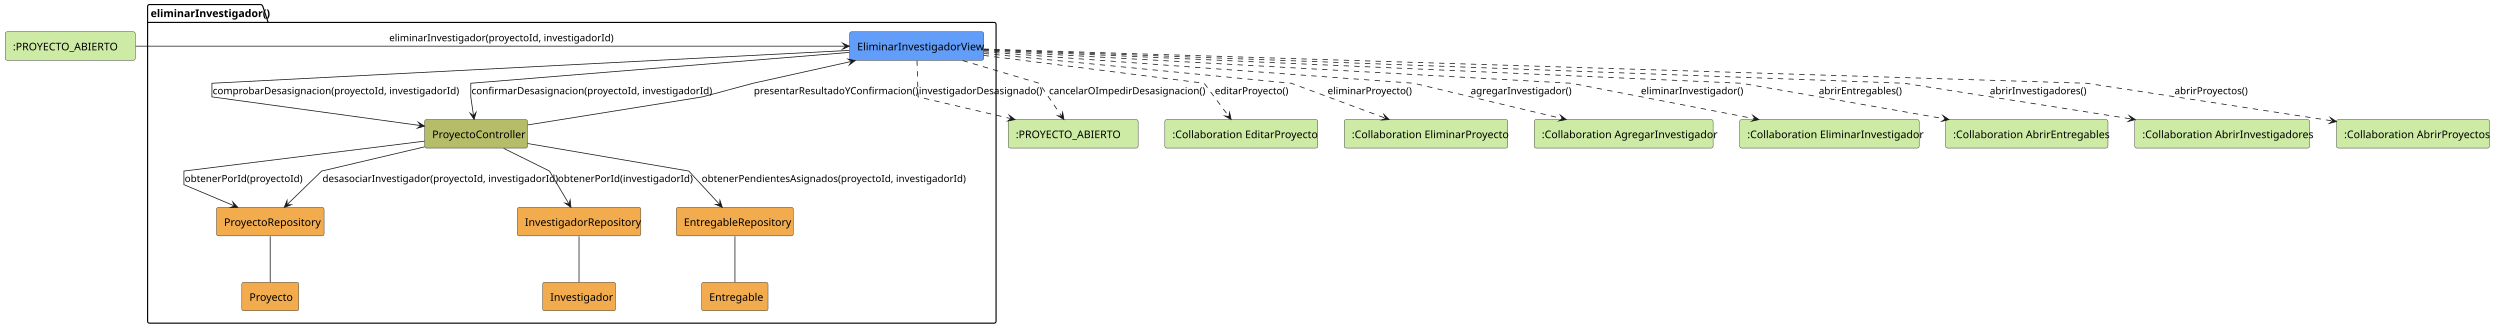
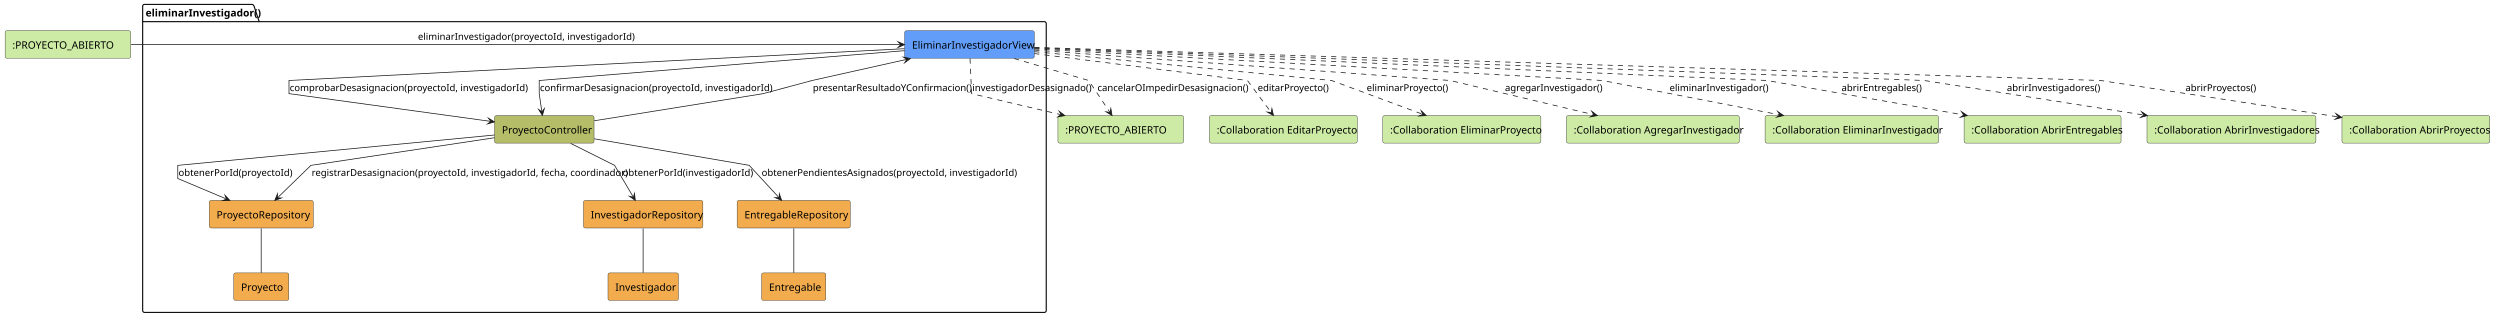
- <svg xmlns="http://www.w3.org/2000/svg" contentStyleType="text/css" data-diagram-type="DESCRIPTION" height="442px" preserveAspectRatio="none" style="width:3303px;height:442px;background:#FFFFFF;" version="1.1" viewBox="0 0 3303 442" width="3303px" zoomAndPan="magnify">
+ <svg xmlns="http://www.w3.org/2000/svg" contentStyleType="text/css" data-diagram-type="DESCRIPTION" height="442px" preserveAspectRatio="none" style="width:3417px;height:442px;background:#FFFFFF;" version="1.1" viewBox="0 0 3417 442" width="3417px" zoomAndPan="magnify">
  <defs />
  <g>
    <g class="cluster" data-qualified-name="eliminarInvestigador" data-source-line="4" id="ent0002">
-       <path d="M197.5,6 L344.755,6 A3.75,3.75 0 0 1 347.255,8.5 L354.255,29.609 L1313.5,29.609 A2.5,2.5 0 0 1 1316,32.109 L1316,424.5 A2.5,2.5 0 0 1 1313.5,427 L197.5,427 A2.5,2.5 0 0 1 195,424.5 L195,8.5 A2.5,2.5 0 0 1 197.5,6" fill="none" style="stroke:#000000;stroke-width:1.5;" />
+       <path d="M197.5,6 L344.755,6 A3.75,3.75 0 0 1 347.255,8.5 L354.255,29.609 L1427.5,29.609 A2.5,2.5 0 0 1 1430,32.109 L1430,424.5 A2.5,2.5 0 0 1 1427.5,427 L197.5,427 A2.5,2.5 0 0 1 195,424.5 L195,8.5 A2.5,2.5 0 0 1 197.5,6" fill="none" style="stroke:#000000;stroke-width:1.5;" />
      <line style="stroke:#000000;stroke-width:1.5;" x1="195" x2="354.255" y1="29.609" y2="29.609" />
      <text fill="#000000" font-family="sans-serif" font-size="14" font-weight="700" lengthAdjust="spacing" textLength="146.255" x="199" y="22.533">eliminarInvestigador()</text>
    </g>
    <g class="entity" data-qualified-name="eliminarInvestigador.EliminarInvestigadorView" data-source-line="5" id="ent0003">
-       <rect fill="#629EF9" height="37.609" rx="2.5" ry="2.5" style="stroke:#181818;stroke-width:0.5;" width="177.179" x="1122.5" y="42" />
-       <text fill="#000000" font-family="sans-serif" font-size="14" lengthAdjust="spacing" textLength="157.179" x="1132.5" y="66.533">EliminarInvestigadorView</text>
+       <rect fill="#629EF9" height="37.609" rx="2.5" ry="2.5" style="stroke:#181818;stroke-width:0.5;" width="177.179" x="1236.5" y="42" />
+       <text fill="#000000" font-family="sans-serif" font-size="14" lengthAdjust="spacing" textLength="157.179" x="1246.5" y="66.533">EliminarInvestigadorView</text>
    </g>
    <g class="entity" data-qualified-name="eliminarInvestigador.ProyectoController" data-source-line="6" id="ent0004">
-       <rect fill="#B5BD68" height="37.609" rx="2.5" ry="2.5" style="stroke:#181818;stroke-width:0.5;" width="135.938" x="561" y="158" />
-       <text fill="#000000" font-family="sans-serif" font-size="14" lengthAdjust="spacing" textLength="115.938" x="571" y="182.533">ProyectoController</text>
+       <rect fill="#B5BD68" height="37.609" rx="2.5" ry="2.5" style="stroke:#181818;stroke-width:0.5;" width="135.938" x="676" y="158" />
+       <text fill="#000000" font-family="sans-serif" font-size="14" lengthAdjust="spacing" textLength="115.938" x="686" y="182.533">ProyectoController</text>
    </g>
    <g class="entity" data-qualified-name="eliminarInvestigador.ProyectoRepository" data-source-line="7" id="ent0005">
      <rect fill="#F2AC4E" height="37.609" rx="2.5" ry="2.5" style="stroke:#181818;stroke-width:0.5;" width="142.165" x="286" y="274" />
      <text fill="#000000" font-family="sans-serif" font-size="14" lengthAdjust="spacing" textLength="122.165" x="296" y="298.533">ProyectoRepository</text>
    </g>
    <g class="entity" data-qualified-name="eliminarInvestigador.InvestigadorRepository" data-source-line="8" id="ent0006">
-       <rect fill="#F2AC4E" height="37.609" rx="2.5" ry="2.5" style="stroke:#181818;stroke-width:0.5;" width="163.185" x="683.5" y="274" />
-       <text fill="#000000" font-family="sans-serif" font-size="14" lengthAdjust="spacing" textLength="143.185" x="693.5" y="298.533">InvestigadorRepository</text>
+       <rect fill="#F2AC4E" height="37.609" rx="2.5" ry="2.5" style="stroke:#181818;stroke-width:0.5;" width="163.185" x="797.5" y="274" />
+       <text fill="#000000" font-family="sans-serif" font-size="14" lengthAdjust="spacing" textLength="143.185" x="807.5" y="298.533">InvestigadorRepository</text>
    </g>
    <g class="entity" data-qualified-name="eliminarInvestigador.EntregableRepository" data-source-line="9" id="ent0007">
-       <rect fill="#F2AC4E" height="37.609" rx="2.5" ry="2.5" style="stroke:#181818;stroke-width:0.5;" width="154.634" x="893.5" y="274" />
-       <text fill="#000000" font-family="sans-serif" font-size="14" lengthAdjust="spacing" textLength="134.634" x="903.5" y="298.533">EntregableRepository</text>
+       <rect fill="#F2AC4E" height="37.609" rx="2.5" ry="2.5" style="stroke:#181818;stroke-width:0.5;" width="154.634" x="1007.5" y="274" />
+       <text fill="#000000" font-family="sans-serif" font-size="14" lengthAdjust="spacing" textLength="134.634" x="1017.5" y="298.533">EntregableRepository</text>
    </g>
    <g class="entity" data-qualified-name="eliminarInvestigador.Proyecto" data-source-line="10" id="ent0008">
      <rect fill="#F2AC4E" height="37.609" rx="2.5" ry="2.5" style="stroke:#181818;stroke-width:0.5;" width="75.248" x="319.5" y="373" />
      <text fill="#000000" font-family="sans-serif" font-size="14" lengthAdjust="spacing" textLength="55.248" x="329.5" y="397.533">Proyecto</text>
    </g>
    <g class="entity" data-qualified-name="eliminarInvestigador.Investigador" data-source-line="11" id="ent0009">
-       <rect fill="#F2AC4E" height="37.609" rx="2.5" ry="2.5" style="stroke:#181818;stroke-width:0.5;" width="96.269" x="717" y="373" />
-       <text fill="#000000" font-family="sans-serif" font-size="14" lengthAdjust="spacing" textLength="76.269" x="727" y="397.533">Investigador</text>
+       <rect fill="#F2AC4E" height="37.609" rx="2.5" ry="2.5" style="stroke:#181818;stroke-width:0.5;" width="96.269" x="831" y="373" />
+       <text fill="#000000" font-family="sans-serif" font-size="14" lengthAdjust="spacing" textLength="76.269" x="841" y="397.533">Investigador</text>
    </g>
    <g class="entity" data-qualified-name="eliminarInvestigador.Entregable" data-source-line="12" id="ent0010">
-       <rect fill="#F2AC4E" height="37.609" rx="2.5" ry="2.5" style="stroke:#181818;stroke-width:0.5;" width="87.717" x="927" y="373" />
-       <text fill="#000000" font-family="sans-serif" font-size="14" lengthAdjust="spacing" textLength="67.717" x="937" y="397.533">Entregable</text>
+       <rect fill="#F2AC4E" height="37.609" rx="2.5" ry="2.5" style="stroke:#181818;stroke-width:0.5;" width="87.717" x="1041" y="373" />
+       <text fill="#000000" font-family="sans-serif" font-size="14" lengthAdjust="spacing" textLength="67.717" x="1051" y="397.533">Entregable</text>
    </g>
    <g class="entity" data-qualified-name="EstadoEntrada" data-source-line="3" id="ent0001">
      <rect fill="#CDEBA5" height="37.609" rx="2.5" ry="2.5" style="stroke:#181818;stroke-width:0.5;" width="171.696" x="7" y="42" />
      <text fill="#000000" font-family="sans-serif" font-size="14" lengthAdjust="spacing" textLength="151.696" x="17" y="66.533">:PROYECTO_ABIERTO</text>
    </g>
    <g class="entity" data-qualified-name="EstadoSalida" data-source-line="15" id="ent0011">
-       <rect fill="#CDEBA5" height="37.609" rx="2.5" ry="2.5" style="stroke:#181818;stroke-width:0.5;" width="171.696" x="1332" y="158" />
-       <text fill="#000000" font-family="sans-serif" font-size="14" lengthAdjust="spacing" textLength="151.696" x="1342" y="182.533">:PROYECTO_ABIERTO</text>
+       <rect fill="#CDEBA5" height="37.609" rx="2.5" ry="2.5" style="stroke:#181818;stroke-width:0.5;" width="171.696" x="1446" y="158" />
+       <text fill="#000000" font-family="sans-serif" font-size="14" lengthAdjust="spacing" textLength="151.696" x="1456" y="182.533">:PROYECTO_ABIERTO</text>
    </g>
    <g class="entity" data-qualified-name="EditarProyecto" data-source-line="16" id="ent0012">
-       <rect fill="#CDEBA5" height="37.609" rx="2.5" ry="2.5" style="stroke:#181818;stroke-width:0.5;" width="202.096" x="1539" y="158" />
-       <text fill="#000000" font-family="sans-serif" font-size="14" lengthAdjust="spacing" textLength="182.096" x="1549" y="182.533">:Collaboration EditarProyecto</text>
+       <rect fill="#CDEBA5" height="37.609" rx="2.5" ry="2.5" style="stroke:#181818;stroke-width:0.5;" width="202.096" x="1653" y="158" />
+       <text fill="#000000" font-family="sans-serif" font-size="14" lengthAdjust="spacing" textLength="182.096" x="1663" y="182.533">:Collaboration EditarProyecto</text>
    </g>
    <g class="entity" data-qualified-name="EliminarProyecto" data-source-line="17" id="ent0013">
-       <rect fill="#CDEBA5" height="37.609" rx="2.5" ry="2.5" style="stroke:#181818;stroke-width:0.5;" width="216.089" x="1776" y="158" />
-       <text fill="#000000" font-family="sans-serif" font-size="14" lengthAdjust="spacing" textLength="196.089" x="1786" y="182.533">:Collaboration EliminarProyecto</text>
+       <rect fill="#CDEBA5" height="37.609" rx="2.5" ry="2.5" style="stroke:#181818;stroke-width:0.5;" width="216.089" x="1890" y="158" />
+       <text fill="#000000" font-family="sans-serif" font-size="14" lengthAdjust="spacing" textLength="196.089" x="1900" y="182.533">:Collaboration EliminarProyecto</text>
    </g>
    <g class="entity" data-qualified-name="AgregarInvestigador" data-source-line="18" id="ent0014">
-       <rect fill="#CDEBA5" height="37.609" rx="2.5" ry="2.5" style="stroke:#181818;stroke-width:0.5;" width="236.351" x="2027" y="158" />
-       <text fill="#000000" font-family="sans-serif" font-size="14" lengthAdjust="spacing" textLength="216.351" x="2037" y="182.533">:Collaboration AgregarInvestigador</text>
+       <rect fill="#CDEBA5" height="37.609" rx="2.5" ry="2.5" style="stroke:#181818;stroke-width:0.5;" width="236.351" x="2141" y="158" />
+       <text fill="#000000" font-family="sans-serif" font-size="14" lengthAdjust="spacing" textLength="216.351" x="2151" y="182.533">:Collaboration AgregarInvestigador</text>
    </g>
    <g class="entity" data-qualified-name="EliminarInvestigador" data-source-line="19" id="ent0015">
-       <rect fill="#CDEBA5" height="37.609" rx="2.5" ry="2.5" style="stroke:#181818;stroke-width:0.5;" width="237.109" x="2298.5" y="158" />
-       <text fill="#000000" font-family="sans-serif" font-size="14" lengthAdjust="spacing" textLength="217.109" x="2308.5" y="182.533">:Collaboration EliminarInvestigador</text>
+       <rect fill="#CDEBA5" height="37.609" rx="2.5" ry="2.5" style="stroke:#181818;stroke-width:0.5;" width="237.109" x="2412.5" y="158" />
+       <text fill="#000000" font-family="sans-serif" font-size="14" lengthAdjust="spacing" textLength="217.109" x="2422.5" y="182.533">:Collaboration EliminarInvestigador</text>
    </g>
    <g class="entity" data-qualified-name="AbrirEntregables" data-source-line="20" id="ent0016">
-       <rect fill="#CDEBA5" height="37.609" rx="2.5" ry="2.5" style="stroke:#181818;stroke-width:0.5;" width="214.551" x="2570.5" y="158" />
-       <text fill="#000000" font-family="sans-serif" font-size="14" lengthAdjust="spacing" textLength="194.551" x="2580.5" y="182.533">:Collaboration AbrirEntregables</text>
+       <rect fill="#CDEBA5" height="37.609" rx="2.5" ry="2.5" style="stroke:#181818;stroke-width:0.5;" width="214.551" x="2684.5" y="158" />
+       <text fill="#000000" font-family="sans-serif" font-size="14" lengthAdjust="spacing" textLength="194.551" x="2694.5" y="182.533">:Collaboration AbrirEntregables</text>
    </g>
    <g class="entity" data-qualified-name="AbrirInvestigadores" data-source-line="21" id="ent0017">
-       <rect fill="#CDEBA5" height="37.609" rx="2.5" ry="2.5" style="stroke:#181818;stroke-width:0.5;" width="230.889" x="2820.5" y="158" />
-       <text fill="#000000" font-family="sans-serif" font-size="14" lengthAdjust="spacing" textLength="210.889" x="2830.5" y="182.533">:Collaboration AbrirInvestigadores</text>
+       <rect fill="#CDEBA5" height="37.609" rx="2.5" ry="2.5" style="stroke:#181818;stroke-width:0.5;" width="230.889" x="2934.5" y="158" />
+       <text fill="#000000" font-family="sans-serif" font-size="14" lengthAdjust="spacing" textLength="210.889" x="2944.5" y="182.533">:Collaboration AbrirInvestigadores</text>
    </g>
    <g class="entity" data-qualified-name="AbrirProyectos" data-source-line="22" id="ent0018">
-       <rect fill="#CDEBA5" height="37.609" rx="2.5" ry="2.5" style="stroke:#181818;stroke-width:0.5;" width="202.082" x="3087" y="158" />
-       <text fill="#000000" font-family="sans-serif" font-size="14" lengthAdjust="spacing" textLength="182.082" x="3097" y="182.533">:Collaboration AbrirProyectos</text>
+       <rect fill="#CDEBA5" height="37.609" rx="2.5" ry="2.5" style="stroke:#181818;stroke-width:0.5;" width="202.082" x="3201" y="158" />
+       <text fill="#000000" font-family="sans-serif" font-size="14" lengthAdjust="spacing" textLength="182.082" x="3211" y="182.533">:Collaboration AbrirProyectos</text>
    </g>
    <g class="link" data-entity-1="ent0001" data-entity-2="ent0003" data-link-type="dependency" data-source-line="24" id="lnk19">
-       <path d="M179.33,61 C386.9,61 907.2,61 1117.23,61" fill="none" id="EstadoEntrada-to-EliminarInvestigadorView" style="stroke:#181818;stroke-width:1;" />
-       <polygon fill="#181818" points="1122.23,61,1113.23,57,1117.23,61,1113.23,65,1122.23,61" style="stroke:#181818;stroke-width:1;stroke-linejoin:miter;stroke-miterlimit:10;" />
-       <text fill="#000000" font-family="sans-serif" font-size="13" lengthAdjust="spacing" textLength="273.857" x="514.25" y="54.495">eliminarInvestigador(proyectoId, investigadorId)</text>
+       <path d="M179.14,61 C404.25,61 1003.36,61 1231.3,61" fill="none" id="EstadoEntrada-to-EliminarInvestigadorView" style="stroke:#181818;stroke-width:1;" />
+       <polygon fill="#181818" points="1236.3,61,1227.3,57,1231.3,61,1227.3,65,1236.3,61" style="stroke:#181818;stroke-width:1;stroke-linejoin:miter;stroke-miterlimit:10;" />
+       <text fill="#000000" font-family="sans-serif" font-size="13" lengthAdjust="spacing" textLength="273.857" x="571.25" y="54.495">eliminarInvestigador(proyectoId, investigadorId)</text>
    </g>
    <g class="link" data-entity-1="ent0003" data-entity-2="ent0004" data-link-type="dependency" data-source-line="26" id="lnk20">
-       <path d="M1122.15,66.58 C889.45,78.58 280,110 280,110 C280,110 280,128 280,128 C280,128 454.367,151.979 555.927,165.949" fill="none" id="EliminarInvestigadorView-to-ProyectoController" style="stroke:#181818;stroke-width:1;" />
-       <polygon fill="#181818" points="560.88,166.63,552.509,161.441,555.927,165.949,551.419,169.366,560.88,166.63" style="stroke:#181818;stroke-width:1;stroke-linejoin:miter;stroke-miterlimit:10;" />
-       <text fill="#000000" font-family="sans-serif" font-size="13" lengthAdjust="spacing" textLength="304.935" x="281" y="124.495">comprobarDesasignacion(proyectoId, investigadorId)</text>
+       <path d="M1236.25,66.58 C1003.79,78.58 395,110 395,110 C395,110 395,128 395,128 C395,128 569.367,151.979 670.927,165.949" fill="none" id="EliminarInvestigadorView-to-ProyectoController" style="stroke:#181818;stroke-width:1;" />
+       <polygon fill="#181818" points="675.88,166.63,667.509,161.441,670.927,165.949,666.419,169.366,675.88,166.63" style="stroke:#181818;stroke-width:1;stroke-linejoin:miter;stroke-miterlimit:10;" />
+       <text fill="#000000" font-family="sans-serif" font-size="13" lengthAdjust="spacing" textLength="304.935" x="396" y="124.495">comprobarDesasignacion(proyectoId, investigadorId)</text>
    </g>
    <g class="link" data-entity-1="ent0004" data-entity-2="ent0003" data-link-type="dependency" data-source-line="30" id="lnk24">
-       <path d="M697.22,165.05 C785.47,150.88 928,128 928,128 C928,128 995,110 995,110 C995,110 1063.779,94.715 1125.079,81.094" fill="none" id="ProyectoController-to-EliminarInvestigadorView" style="stroke:#181818;stroke-width:1;" />
-       <polygon fill="#181818" points="1129.96,80.01,1120.307,78.057,1125.079,81.094,1122.042,85.867,1129.96,80.01" style="stroke:#181818;stroke-width:1;stroke-linejoin:miter;stroke-miterlimit:10;" />
-       <text fill="#000000" font-family="sans-serif" font-size="13" lengthAdjust="spacing" textLength="207.372" x="996" y="124.495">presentarResultadoYConfirmacion()</text>
+       <path d="M812.22,165.05 C900.47,150.88 1043,128 1043,128 C1043,128 1110,110 1110,110 C1110,110 1178.44,94.719 1239.45,81.099" fill="none" id="ProyectoController-to-EliminarInvestigadorView" style="stroke:#181818;stroke-width:1;" />
+       <polygon fill="#181818" points="1244.33,80.01,1234.675,78.067,1239.45,81.099,1236.418,85.875,1244.33,80.01" style="stroke:#181818;stroke-width:1;stroke-linejoin:miter;stroke-miterlimit:10;" />
+       <text fill="#000000" font-family="sans-serif" font-size="13" lengthAdjust="spacing" textLength="207.372" x="1111" y="124.495">presentarResultadoYConfirmacion()</text>
    </g>
    <g class="link" data-entity-1="ent0003" data-entity-2="ent0004" data-link-type="dependency" data-source-line="31" id="lnk25">
-       <path d="M1122.18,69.24 C957.64,82.65 622,110 622,110 C622,110 622,128 622,128 C622,128 623.649,139.312 625.629,152.902" fill="none" id="EliminarInvestigadorView-to-ProyectoController-1" style="stroke:#181818;stroke-width:1;" />
-       <polygon fill="#181818" points="626.35,157.85,629.011,148.367,625.629,152.902,621.094,149.521,626.35,157.85" style="stroke:#181818;stroke-width:1;stroke-linejoin:miter;stroke-miterlimit:10;" />
-       <text fill="#000000" font-family="sans-serif" font-size="13" lengthAdjust="spacing" textLength="296.975" x="623" y="124.495">confirmarDesasignacion(proyectoId, investigadorId)</text>
+       <path d="M1236.33,69.24 C1072.07,82.65 737,110 737,110 C737,110 737,128 737,128 C737,128 738.649,139.312 740.629,152.902" fill="none" id="EliminarInvestigadorView-to-ProyectoController-1" style="stroke:#181818;stroke-width:1;" />
+       <polygon fill="#181818" points="741.35,157.85,744.011,148.367,740.629,152.902,736.094,149.521,741.35,157.85" style="stroke:#181818;stroke-width:1;stroke-linejoin:miter;stroke-miterlimit:10;" />
+       <text fill="#000000" font-family="sans-serif" font-size="13" lengthAdjust="spacing" textLength="296.975" x="738" y="124.495">confirmarDesasignacion(proyectoId, investigadorId)</text>
    </g>
    <g class="link" data-entity-1="ent0004" data-entity-2="ent0005" data-link-type="dependency" data-source-line="27" id="lnk21">
-       <path d="M560.88,186.47 C450.07,200.25 243,226 243,226 C243,226 243,244 243,244 C243,244 277.272,258.43 309.622,272.05" fill="none" id="ProyectoController-to-ProyectoRepository" style="stroke:#181818;stroke-width:1;" />
+       <path d="M675.91,184.52 C538.93,197.65 243,226 243,226 C243,226 243,244 243,244 C243,244 277.272,258.43 309.622,272.05" fill="none" id="ProyectoController-to-ProyectoRepository" style="stroke:#181818;stroke-width:1;" />
      <polygon fill="#181818" points="314.23,273.99,307.487,266.811,309.622,272.05,304.383,274.184,314.23,273.99" style="stroke:#181818;stroke-width:1;stroke-linejoin:miter;stroke-miterlimit:10;" />
      <text fill="#000000" font-family="sans-serif" font-size="13" lengthAdjust="spacing" textLength="144.523" x="244" y="240.495">obtenerPorId(proyectoId)</text>
    </g>
    <g class="link" data-entity-1="ent0004" data-entity-2="ent0005" data-link-type="dependency" data-source-line="32" id="lnk26">
-       <path d="M560.79,194.05 C501.48,208 425,226 425,226 C425,226 399.297,250.936 379.167,270.486" fill="none" id="ProyectoController-to-ProyectoRepository-1" style="stroke:#181818;stroke-width:1;" />
+       <path d="M675.96,188.24 C582.27,202.34 425,226 425,226 C425,226 399.297,250.936 379.167,270.486" fill="none" id="ProyectoController-to-ProyectoRepository-1" style="stroke:#181818;stroke-width:1;" />
      <polygon fill="#181818" points="375.58,273.97,384.823,270.569,379.167,270.486,379.25,264.83,375.58,273.97" style="stroke:#181818;stroke-width:1;stroke-linejoin:miter;stroke-miterlimit:10;" />
-       <text fill="#000000" font-family="sans-serif" font-size="13" lengthAdjust="spacing" textLength="291.211" x="426" y="240.495">desasociarInvestigador(proyectoId, investigadorId)</text>
+       <text fill="#000000" font-family="sans-serif" font-size="13" lengthAdjust="spacing" textLength="405.38" x="426" y="240.495">registrarDesasignacion(proyectoId, investigadorId, fecha, coordinador)</text>
    </g>
    <g class="link" data-entity-1="ent0004" data-entity-2="ent0006" data-link-type="dependency" data-source-line="28" id="lnk22">
-       <path d="M665.4,196.01 C692.92,209.63 726,226 726,226 C726,226 740.258,250.114 751.798,269.664" fill="none" id="ProyectoController-to-InvestigadorRepository" style="stroke:#181818;stroke-width:1;" />
-       <polygon fill="#181818" points="754.34,273.97,753.21,264.186,751.798,269.664,746.32,268.253,754.34,273.97" style="stroke:#181818;stroke-width:1;stroke-linejoin:miter;stroke-miterlimit:10;" />
-       <text fill="#000000" font-family="sans-serif" font-size="13" lengthAdjust="spacing" textLength="164.76" x="737" y="240.495">obtenerPorId(investigadorId)</text>
+       <path d="M780.02,196.01 C807.26,209.63 840,226 840,226 C840,226 854.258,250.114 865.798,269.664" fill="none" id="ProyectoController-to-InvestigadorRepository" style="stroke:#181818;stroke-width:1;" />
+       <polygon fill="#181818" points="868.34,273.97,867.21,264.186,865.798,269.664,860.32,268.253,868.34,273.97" style="stroke:#181818;stroke-width:1;stroke-linejoin:miter;stroke-miterlimit:10;" />
+       <text fill="#000000" font-family="sans-serif" font-size="13" lengthAdjust="spacing" textLength="164.76" x="851" y="240.495">obtenerPorId(investigadorId)</text>
    </g>
    <g class="link" data-entity-1="ent0004" data-entity-2="ent0007" data-link-type="dependency" data-source-line="29" id="lnk23">
-       <path d="M697.02,189.62 C780.18,203.83 910,226 910,226 C910,226 932.877,250.747 950.937,270.297" fill="none" id="ProyectoController-to-EntregableRepository" style="stroke:#181818;stroke-width:1;" />
-       <polygon fill="#181818" points="954.33,273.97,951.161,264.645,950.937,270.297,945.285,270.073,954.33,273.97" style="stroke:#181818;stroke-width:1;stroke-linejoin:miter;stroke-miterlimit:10;" />
-       <text fill="#000000" font-family="sans-serif" font-size="13" lengthAdjust="spacing" textLength="327.374" x="927" y="240.495">obtenerPendientesAsignados(proyectoId, investigadorId)</text>
+       <path d="M812.14,189.68 C895.02,203.89 1024,226 1024,226 C1024,226 1046.877,250.747 1064.937,270.297" fill="none" id="ProyectoController-to-EntregableRepository" style="stroke:#181818;stroke-width:1;" />
+       <polygon fill="#181818" points="1068.33,273.97,1065.161,264.645,1064.937,270.297,1059.285,270.073,1068.33,273.97" style="stroke:#181818;stroke-width:1;stroke-linejoin:miter;stroke-miterlimit:10;" />
+       <text fill="#000000" font-family="sans-serif" font-size="13" lengthAdjust="spacing" textLength="327.374" x="1041" y="240.495">obtenerPendientesAsignados(proyectoId, investigadorId)</text>
    </g>
    <g class="link" data-entity-1="ent0005" data-entity-2="ent0008" data-link-type="association" data-source-line="33" id="lnk27">
      <path d="M357,312.24 C357,329.59 357,355.52 357,372.84" fill="none" id="ProyectoRepository-Proyecto" style="stroke:#181818;stroke-width:1;" />
    </g>
    <g class="link" data-entity-1="ent0006" data-entity-2="ent0009" data-link-type="association" data-source-line="34" id="lnk28">
-       <path d="M765,312.24 C765,329.59 765,355.52 765,372.84" fill="none" id="InvestigadorRepository-Investigador" style="stroke:#181818;stroke-width:1;" />
+       <path d="M879,312.24 C879,329.59 879,355.52 879,372.84" fill="none" id="InvestigadorRepository-Investigador" style="stroke:#181818;stroke-width:1;" />
    </g>
    <g class="link" data-entity-1="ent0007" data-entity-2="ent0010" data-link-type="association" data-source-line="35" id="lnk29">
-       <path d="M971,312.24 C971,329.59 971,355.52 971,372.84" fill="none" id="EntregableRepository-Entregable" style="stroke:#181818;stroke-width:1;" />
+       <path d="M1085,312.24 C1085,329.59 1085,355.52 1085,372.84" fill="none" id="EntregableRepository-Entregable" style="stroke:#181818;stroke-width:1;" />
    </g>
    <g class="link" data-entity-1="ent0003" data-entity-2="ent0011" data-link-type="dependency" data-source-line="36" id="lnk30">
-       <path d="M1211.55,80.03 C1212.14,99.58 1213,128 1213,128 C1213,128 1278.042,143.23 1336.212,156.85" fill="none" id="EliminarInvestigadorView-to-EstadoSalida" style="stroke:#181818;stroke-width:1;stroke-dasharray:7,7;" />
-       <polygon fill="#181818" points="1341.08,157.99,1333.229,152.044,1336.212,156.85,1331.405,159.833,1341.08,157.99" style="stroke:#181818;stroke-width:1;stroke-linejoin:miter;stroke-miterlimit:10;" />
-       <text fill="#000000" font-family="sans-serif" font-size="13" lengthAdjust="spacing" textLength="154.642" x="1214" y="124.495">investigadorDesasignado()</text>
+       <path d="M1325.82,80.03 C1326.71,99.58 1328,128 1328,128 C1328,128 1392.703,143.225 1450.593,156.845" fill="none" id="EliminarInvestigadorView-to-EstadoSalida" style="stroke:#181818;stroke-width:1;stroke-dasharray:7,7;" />
+       <polygon fill="#181818" points="1455.46,157.99,1447.615,152.035,1450.593,156.845,1445.783,159.822,1455.46,157.99" style="stroke:#181818;stroke-width:1;stroke-linejoin:miter;stroke-miterlimit:10;" />
+       <text fill="#000000" font-family="sans-serif" font-size="13" lengthAdjust="spacing" textLength="154.642" x="1329" y="124.495">investigadorDesasignado()</text>
    </g>
    <g class="link" data-entity-1="ent0003" data-entity-2="ent0011" data-link-type="dependency" data-source-line="37" id="lnk31">
-       <path d="M1271.78,80.01 C1317.75,93.63 1373,110 1373,110 C1373,110 1389.565,134.288 1402.885,153.838" fill="none" id="EliminarInvestigadorView-to-EstadoSalida-1" style="stroke:#181818;stroke-width:1;stroke-dasharray:7,7;" />
-       <polygon fill="#181818" points="1405.7,157.97,1403.938,148.28,1402.885,153.838,1397.327,152.785,1405.7,157.97" style="stroke:#181818;stroke-width:1;stroke-linejoin:miter;stroke-miterlimit:10;" />
-       <text fill="#000000" font-family="sans-serif" font-size="13" lengthAdjust="spacing" textLength="196.53" x="1386" y="124.495">cancelarOImpedirDesasignacion()</text>
+       <path d="M1386.16,80.01 C1432.41,93.63 1488,110 1488,110 C1488,110 1504.177,134.259 1517.207,153.809" fill="none" id="EliminarInvestigadorView-to-EstadoSalida-1" style="stroke:#181818;stroke-width:1;stroke-dasharray:7,7;" />
+       <polygon fill="#181818" points="1519.98,157.97,1518.317,148.263,1517.207,153.809,1511.66,152.699,1519.98,157.97" style="stroke:#181818;stroke-width:1;stroke-linejoin:miter;stroke-miterlimit:10;" />
+       <text fill="#000000" font-family="sans-serif" font-size="13" lengthAdjust="spacing" textLength="196.53" x="1500" y="124.495">cancelarOImpedirDesasignacion()</text>
    </g>
    <g class="link" data-entity-1="ent0003" data-entity-2="ent0012" data-link-type="dependency" data-source-line="38" id="lnk32">
-       <path d="M1299.61,73.19 C1411.9,87.38 1591,110 1591,110 C1591,110 1609.12,134.405 1623.63,153.955" fill="none" id="EliminarInvestigadorView-to-EditarProyecto" style="stroke:#181818;stroke-width:1;stroke-dasharray:7,7;" />
-       <polygon fill="#181818" points="1626.61,157.97,1624.458,148.359,1623.63,153.955,1618.034,153.127,1626.61,157.97" style="stroke:#181818;stroke-width:1;stroke-linejoin:miter;stroke-miterlimit:10;" />
-       <text fill="#000000" font-family="sans-serif" font-size="13" lengthAdjust="spacing" textLength="92.479" x="1605" y="124.495">editarProyecto()</text>
+       <path d="M1413.61,73.19 C1525.9,87.38 1705,110 1705,110 C1705,110 1723.12,134.405 1737.63,153.955" fill="none" id="EliminarInvestigadorView-to-EditarProyecto" style="stroke:#181818;stroke-width:1;stroke-dasharray:7,7;" />
+       <polygon fill="#181818" points="1740.61,157.97,1738.458,148.359,1737.63,153.955,1732.034,153.127,1740.61,157.97" style="stroke:#181818;stroke-width:1;stroke-linejoin:miter;stroke-miterlimit:10;" />
+       <text fill="#000000" font-family="sans-serif" font-size="13" lengthAdjust="spacing" textLength="92.479" x="1719" y="124.495">editarProyecto()</text>
    </g>
    <g class="link" data-entity-1="ent0003" data-entity-2="ent0013" data-link-type="dependency" data-source-line="39" id="lnk33">
-       <path d="M1299.78,70.61 C1442.23,84.42 1706,110 1706,110 C1706,110 1777.972,136.681 1830.672,156.231" fill="none" id="EliminarInvestigadorView-to-EliminarProyecto" style="stroke:#181818;stroke-width:1;stroke-dasharray:7,7;" />
-       <polygon fill="#181818" points="1835.36,157.97,1828.313,151.089,1830.672,156.231,1825.531,158.59,1835.36,157.97" style="stroke:#181818;stroke-width:1;stroke-linejoin:miter;stroke-miterlimit:10;" />
-       <text fill="#000000" font-family="sans-serif" font-size="13" lengthAdjust="spacing" textLength="105.473" x="1754" y="124.495">eliminarProyecto()</text>
+       <path d="M1413.78,70.61 C1556.23,84.42 1820,110 1820,110 C1820,110 1891.972,136.681 1944.672,156.231" fill="none" id="EliminarInvestigadorView-to-EliminarProyecto" style="stroke:#181818;stroke-width:1;stroke-dasharray:7,7;" />
+       <polygon fill="#181818" points="1949.36,157.97,1942.313,151.089,1944.672,156.231,1939.531,158.59,1949.36,157.97" style="stroke:#181818;stroke-width:1;stroke-linejoin:miter;stroke-miterlimit:10;" />
+       <text fill="#000000" font-family="sans-serif" font-size="13" lengthAdjust="spacing" textLength="105.473" x="1868" y="124.495">eliminarProyecto()</text>
    </g>
    <g class="link" data-entity-1="ent0003" data-entity-2="ent0014" data-link-type="dependency" data-source-line="40" id="lnk34">
-       <path d="M1299.61,68.47 C1478.94,81.58 1868,110 1868,110 C1868,110 1982.426,137.261 2064.446,156.811" fill="none" id="EliminarInvestigadorView-to-AgregarInvestigador" style="stroke:#181818;stroke-width:1;stroke-dasharray:7,7;" />
-       <polygon fill="#181818" points="2069.31,157.97,2061.483,151.992,2064.446,156.811,2059.628,159.774,2069.31,157.97" style="stroke:#181818;stroke-width:1;stroke-linejoin:miter;stroke-miterlimit:10;" />
-       <text fill="#000000" font-family="sans-serif" font-size="13" lengthAdjust="spacing" textLength="124.287" x="1943" y="124.495">agregarInvestigador()</text>
+       <path d="M1413.61,68.47 C1592.94,81.58 1982,110 1982,110 C1982,110 2096.426,137.261 2178.446,156.811" fill="none" id="EliminarInvestigadorView-to-AgregarInvestigador" style="stroke:#181818;stroke-width:1;stroke-dasharray:7,7;" />
+       <polygon fill="#181818" points="2183.31,157.97,2175.483,151.992,2178.446,156.811,2173.628,159.774,2183.31,157.97" style="stroke:#181818;stroke-width:1;stroke-linejoin:miter;stroke-miterlimit:10;" />
+       <text fill="#000000" font-family="sans-serif" font-size="13" lengthAdjust="spacing" textLength="124.287" x="2057" y="124.495">agregarInvestigador()</text>
    </g>
    <g class="link" data-entity-1="ent0003" data-entity-2="ent0015" data-link-type="dependency" data-source-line="41" id="lnk35">
-       <path d="M1299.51,66.91 C1519.96,79.14 2076,110 2076,110 C2076,110 2217.951,137.47 2318.911,157.019" fill="none" id="EliminarInvestigadorView-to-EliminarInvestigador" style="stroke:#181818;stroke-width:1;stroke-dasharray:7,7;" />
-       <polygon fill="#181818" points="2323.82,157.97,2315.745,152.332,2318.911,157.019,2314.224,160.186,2323.82,157.97" style="stroke:#181818;stroke-width:1;stroke-linejoin:miter;stroke-miterlimit:10;" />
-       <text fill="#000000" font-family="sans-serif" font-size="13" lengthAdjust="spacing" textLength="124.992" x="2168" y="124.495">eliminarInvestigador()</text>
+       <path d="M1413.51,66.91 C1633.96,79.14 2190,110 2190,110 C2190,110 2331.951,137.47 2432.911,157.019" fill="none" id="EliminarInvestigadorView-to-EliminarInvestigador" style="stroke:#181818;stroke-width:1;stroke-dasharray:7,7;" />
+       <polygon fill="#181818" points="2437.82,157.97,2429.745,152.332,2432.911,157.019,2428.224,160.186,2437.82,157.97" style="stroke:#181818;stroke-width:1;stroke-linejoin:miter;stroke-miterlimit:10;" />
+       <text fill="#000000" font-family="sans-serif" font-size="13" lengthAdjust="spacing" textLength="124.992" x="2282" y="124.495">eliminarInvestigador()</text>
    </g>
    <g class="link" data-entity-1="ent0003" data-entity-2="ent0016" data-link-type="dependency" data-source-line="42" id="lnk36">
-       <path d="M1299.74,65.91 C1559.65,77.35 2301,110 2301,110 C2301,110 2458.435,137.557 2570.055,157.107" fill="none" id="EliminarInvestigadorView-to-AbrirEntregables" style="stroke:#181818;stroke-width:1;stroke-dasharray:7,7;" />
-       <polygon fill="#181818" points="2574.98,157.97,2566.805,152.477,2570.055,157.107,2565.425,160.357,2574.98,157.97" style="stroke:#181818;stroke-width:1;stroke-linejoin:miter;stroke-miterlimit:10;" />
-       <text fill="#000000" font-family="sans-serif" font-size="13" lengthAdjust="spacing" textLength="104.044" x="2403" y="124.495">abrirEntregables()</text>
+       <path d="M1413.74,65.91 C1673.65,77.35 2415,110 2415,110 C2415,110 2572.435,137.557 2684.055,157.107" fill="none" id="EliminarInvestigadorView-to-AbrirEntregables" style="stroke:#181818;stroke-width:1;stroke-dasharray:7,7;" />
+       <polygon fill="#181818" points="2688.98,157.97,2680.805,152.477,2684.055,157.107,2679.425,160.357,2688.98,157.97" style="stroke:#181818;stroke-width:1;stroke-linejoin:miter;stroke-miterlimit:10;" />
+       <text fill="#000000" font-family="sans-serif" font-size="13" lengthAdjust="spacing" textLength="104.044" x="2517" y="124.495">abrirEntregables()</text>
    </g>
    <g class="link" data-entity-1="ent0003" data-entity-2="ent0017" data-link-type="dependency" data-source-line="43" id="lnk37">
-       <path d="M1299.67,65.26 C1593.39,76.07 2516,110 2516,110 C2516,110 2691.941,137.643 2816.291,157.194" fill="none" id="EliminarInvestigadorView-to-AbrirInvestigadores" style="stroke:#181818;stroke-width:1;stroke-dasharray:7,7;" />
-       <polygon fill="#181818" points="2821.23,157.97,2812.96,152.621,2816.291,157.194,2811.718,160.524,2821.23,157.97" style="stroke:#181818;stroke-width:1;stroke-linejoin:miter;stroke-miterlimit:10;" />
-       <text fill="#000000" font-family="sans-serif" font-size="13" lengthAdjust="spacing" textLength="119.215" x="2629" y="124.495">abrirInvestigadores()</text>
+       <path d="M1413.67,65.26 C1707.39,76.07 2630,110 2630,110 C2630,110 2805.941,137.643 2930.291,157.194" fill="none" id="EliminarInvestigadorView-to-AbrirInvestigadores" style="stroke:#181818;stroke-width:1;stroke-dasharray:7,7;" />
+       <polygon fill="#181818" points="2935.23,157.97,2926.96,152.621,2930.291,157.194,2925.718,160.524,2935.23,157.97" style="stroke:#181818;stroke-width:1;stroke-linejoin:miter;stroke-miterlimit:10;" />
+       <text fill="#000000" font-family="sans-serif" font-size="13" lengthAdjust="spacing" textLength="119.215" x="2743" y="124.495">abrirInvestigadores()</text>
    </g>
    <g class="link" data-entity-1="ent0003" data-entity-2="ent0018" data-link-type="dependency" data-source-line="44" id="lnk38">
-       <path d="M1299.67,64.75 C1628.18,74.95 2757,110 2757,110 C2757,110 2954.618,140.263 3082.008,159.773" fill="none" id="EliminarInvestigadorView-to-AbrirProyectos" style="stroke:#181818;stroke-width:1;stroke-dasharray:7,7;" />
-       <polygon fill="#181818" points="3086.95,160.53,3078.659,155.214,3082.008,159.773,3077.448,163.121,3086.95,160.53" style="stroke:#181818;stroke-width:1;stroke-linejoin:miter;stroke-miterlimit:10;" />
-       <text fill="#000000" font-family="sans-serif" font-size="13" lengthAdjust="spacing" textLength="92.466" x="2873" y="124.495">abrirProyectos()</text>
+       <path d="M1413.67,64.75 C1742.18,74.95 2871,110 2871,110 C2871,110 3068.618,140.263 3196.008,159.773" fill="none" id="EliminarInvestigadorView-to-AbrirProyectos" style="stroke:#181818;stroke-width:1;stroke-dasharray:7,7;" />
+       <polygon fill="#181818" points="3200.95,160.53,3192.659,155.214,3196.008,159.773,3191.448,163.121,3200.95,160.53" style="stroke:#181818;stroke-width:1;stroke-linejoin:miter;stroke-miterlimit:10;" />
+       <text fill="#000000" font-family="sans-serif" font-size="13" lengthAdjust="spacing" textLength="92.466" x="2987" y="124.495">abrirProyectos()</text>
    </g>
  </g>
</svg>
